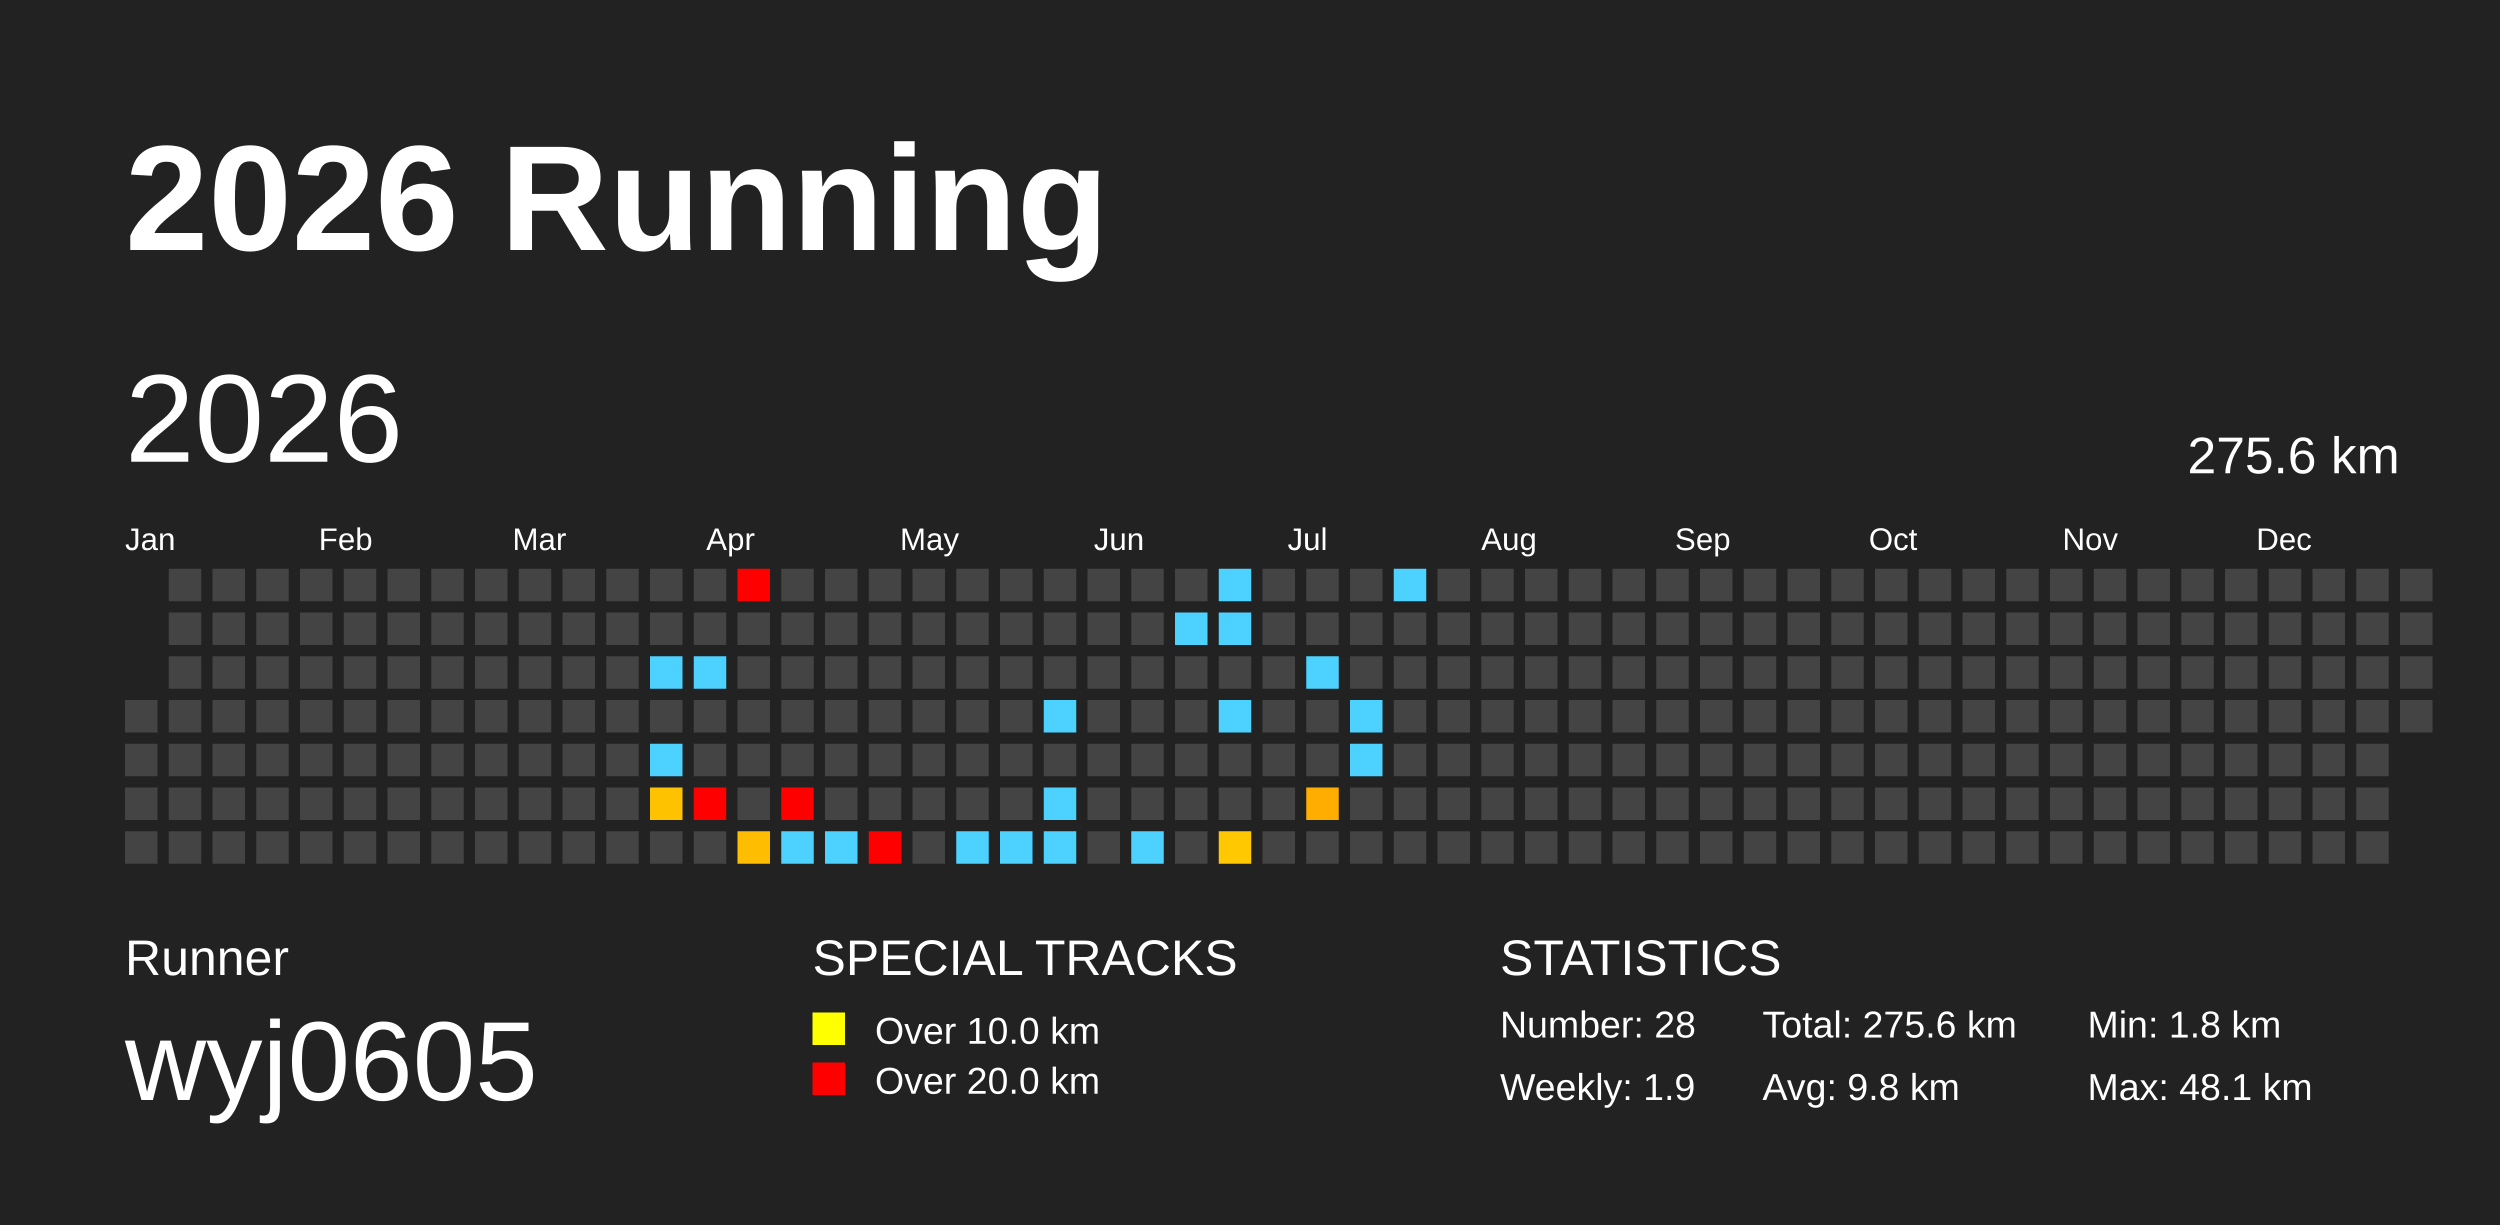
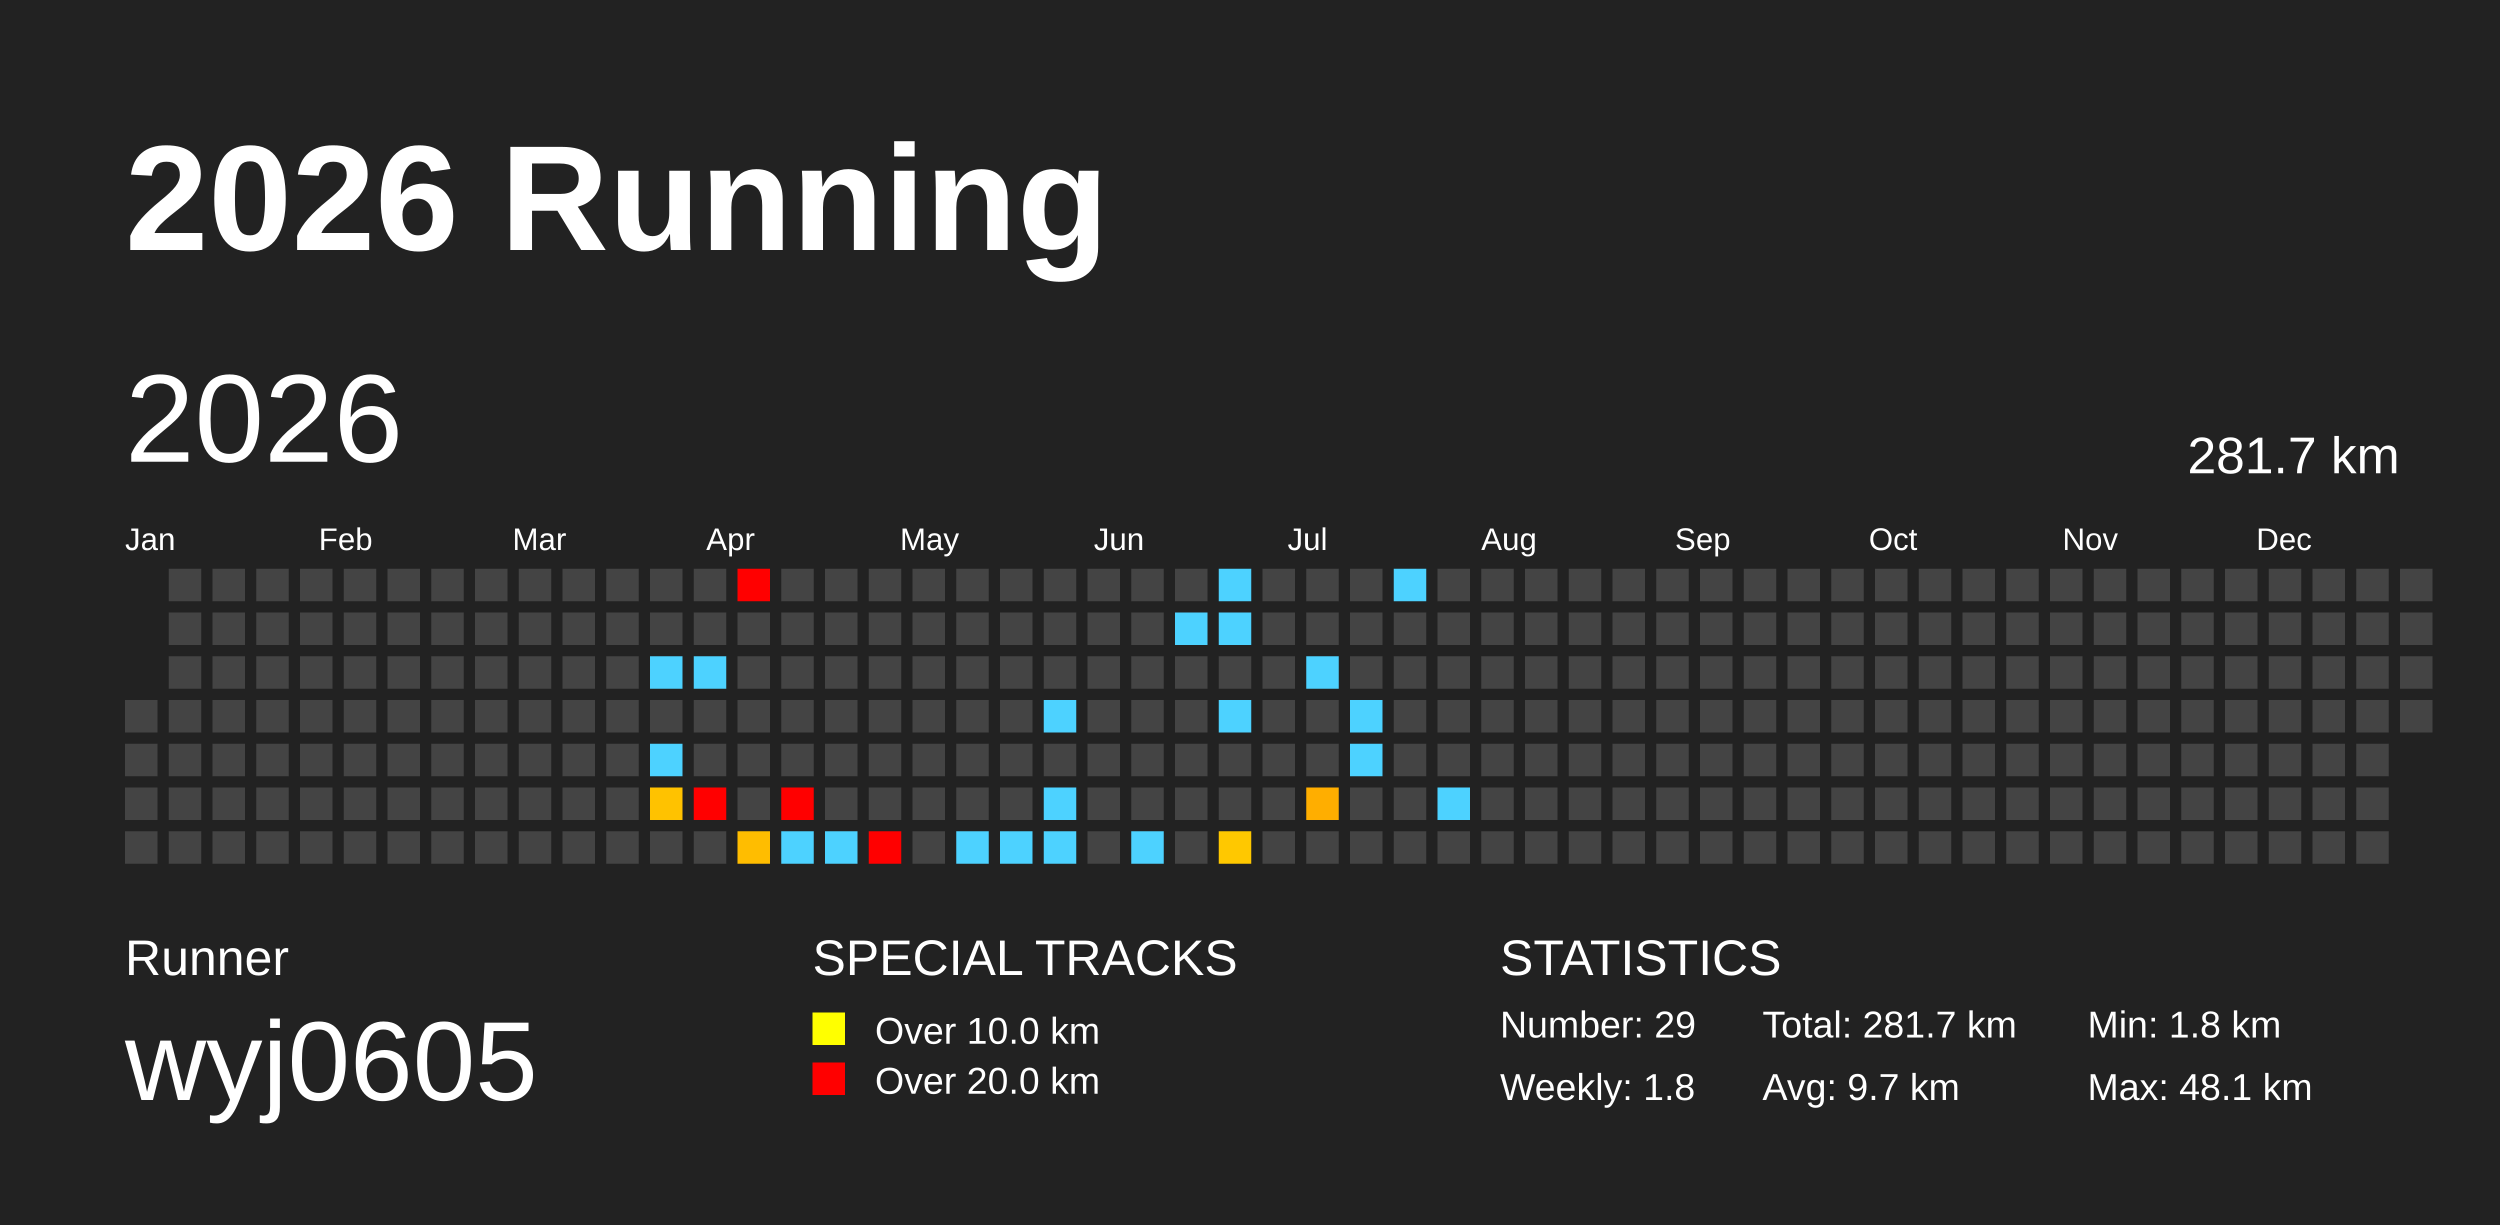
<svg xmlns="http://www.w3.org/2000/svg" baseProfile="full" height="98mm" version="1.1" viewBox="0,0,200,98" width="200mm">
  <defs />
  <rect fill="#222222" height="98" width="200" x="0" y="0" />
  <text fill="#FFFFFF" style="font-size:12px; font-family:Arial; font-weight:bold;" x="10" y="20">2026 Running</text>
  <text fill="#FFFFFF" style="font-size:4px; font-family:Arial" x="10" y="78">Runner</text>
  <text fill="#FFFFFF" style="font-size:9px; font-family:Arial" x="10" y="88">wyj0605</text>
  <text fill="#FFFFFF" style="font-size:4px; font-family:Arial" x="65" y="78">SPECIAL TRACKS</text>
  <rect fill="yellow" height="2.6" width="2.6" x="65" y="81" />
  <text fill="#FFFFFF" style="font-size:3px; font-family:Arial" x="70" y="83.5">Over 10.0 km</text>
  <rect fill="red" height="2.6" width="2.6" x="65" y="85" />
  <text fill="#FFFFFF" style="font-size:3px; font-family:Arial" x="70" y="87.5">Over 20.0 km</text>
  <text fill="#FFFFFF" style="font-size:4px; font-family:Arial" x="120" y="78">STATISTICS</text>
-   <text fill="#FFFFFF" style="font-size:3px; font-family:Arial" x="120" y="83">Number: 28</text>
-   <text fill="#FFFFFF" style="font-size:3px; font-family:Arial" x="120" y="88">Weekly: 1.9</text>
-   <text fill="#FFFFFF" style="font-size:3px; font-family:Arial" x="141" y="83">Total: 275.6 km</text>
-   <text fill="#FFFFFF" style="font-size:3px; font-family:Arial" x="141" y="88">Avg: 9.8 km</text>
+   <text fill="#FFFFFF" style="font-size:3px; font-family:Arial" x="120" y="83">Number: 29</text>
+   <text fill="#FFFFFF" style="font-size:3px; font-family:Arial" x="120" y="88">Weekly: 1.8</text>
+   <text fill="#FFFFFF" style="font-size:3px; font-family:Arial" x="141" y="83">Total: 281.7 km</text>
+   <text fill="#FFFFFF" style="font-size:3px; font-family:Arial" x="141" y="88">Avg: 9.7 km</text>
  <text fill="#FFFFFF" style="font-size:3px; font-family:Arial" x="167" y="83">Min: 1.8 km</text>
  <text fill="#FFFFFF" style="font-size:3px; font-family:Arial" x="167" y="88">Max: 48.1 km</text>
  <text dominant-baseline="hanging" fill="#FFFFFF" style="font-size:10.0px; font-family:Arial;" x="10" y="30">2026</text>
-   <text dominant-baseline="hanging" fill="#FFFFFF" style="font-size:4.125px; font-family:Arial;" x="175" y="35">275.6 km</text>
+   <text dominant-baseline="hanging" fill="#FFFFFF" style="font-size:4.125px; font-family:Arial;" x="175" y="35">281.7 km</text>
  <text fill="#FFFFFF" style="font-size:2.5px; font-family:Arial" x="10.0" y="44">Jan</text>
  <text fill="#FFFFFF" style="font-size:2.5px; font-family:Arial" x="25.5" y="44">Feb</text>
  <text fill="#FFFFFF" style="font-size:2.5px; font-family:Arial" x="41.0" y="44">Mar</text>
  <text fill="#FFFFFF" style="font-size:2.5px; font-family:Arial" x="56.5" y="44">Apr</text>
  <text fill="#FFFFFF" style="font-size:2.5px; font-family:Arial" x="72.0" y="44">May</text>
  <text fill="#FFFFFF" style="font-size:2.5px; font-family:Arial" x="87.5" y="44">Jun</text>
  <text fill="#FFFFFF" style="font-size:2.5px; font-family:Arial" x="103.0" y="44">Jul</text>
  <text fill="#FFFFFF" style="font-size:2.5px; font-family:Arial" x="118.5" y="44">Aug</text>
  <text fill="#FFFFFF" style="font-size:2.5px; font-family:Arial" x="134.0" y="44">Sep</text>
  <text fill="#FFFFFF" style="font-size:2.5px; font-family:Arial" x="149.5" y="44">Oct</text>
  <text fill="#FFFFFF" style="font-size:2.5px; font-family:Arial" x="165.0" y="44">Nov</text>
  <text fill="#FFFFFF" style="font-size:2.5px; font-family:Arial" x="180.5" y="44">Dec</text>
  <rect fill="#444444" height="2.6" width="2.6" x="10.0" y="56.0" />
  <rect fill="#444444" height="2.6" width="2.6" x="10.0" y="59.5" />
  <rect fill="#444444" height="2.6" width="2.6" x="10.0" y="63.0" />
  <rect fill="#444444" height="2.6" width="2.6" x="10.0" y="66.5" />
  <rect fill="#444444" height="2.6" width="2.6" x="13.5" y="45.5" />
  <rect fill="#444444" height="2.6" width="2.6" x="13.5" y="49.0" />
  <rect fill="#444444" height="2.6" width="2.6" x="13.5" y="52.5" />
  <rect fill="#444444" height="2.6" width="2.6" x="13.5" y="56.0" />
  <rect fill="#444444" height="2.6" width="2.6" x="13.5" y="59.5" />
  <rect fill="#444444" height="2.6" width="2.6" x="13.5" y="63.0" />
  <rect fill="#444444" height="2.6" width="2.6" x="13.5" y="66.5" />
  <rect fill="#444444" height="2.6" width="2.6" x="17.0" y="45.5" />
  <rect fill="#444444" height="2.6" width="2.6" x="17.0" y="49.0" />
  <rect fill="#444444" height="2.6" width="2.6" x="17.0" y="52.5" />
  <rect fill="#444444" height="2.6" width="2.6" x="17.0" y="56.0" />
  <rect fill="#444444" height="2.6" width="2.6" x="17.0" y="59.5" />
  <rect fill="#444444" height="2.6" width="2.6" x="17.0" y="63.0" />
  <rect fill="#444444" height="2.6" width="2.6" x="17.0" y="66.5" />
  <rect fill="#444444" height="2.6" width="2.6" x="20.5" y="45.5" />
  <rect fill="#444444" height="2.6" width="2.6" x="20.5" y="49.0" />
  <rect fill="#444444" height="2.6" width="2.6" x="20.5" y="52.5" />
  <rect fill="#444444" height="2.6" width="2.6" x="20.5" y="56.0" />
  <rect fill="#444444" height="2.6" width="2.6" x="20.5" y="59.5" />
  <rect fill="#444444" height="2.6" width="2.6" x="20.5" y="63.0" />
  <rect fill="#444444" height="2.6" width="2.6" x="20.5" y="66.5" />
  <rect fill="#444444" height="2.6" width="2.6" x="24.0" y="45.5" />
  <rect fill="#444444" height="2.6" width="2.6" x="24.0" y="49.0" />
  <rect fill="#444444" height="2.6" width="2.6" x="24.0" y="52.5" />
  <rect fill="#444444" height="2.6" width="2.6" x="24.0" y="56.0" />
  <rect fill="#444444" height="2.6" width="2.6" x="24.0" y="59.5" />
  <rect fill="#444444" height="2.6" width="2.6" x="24.0" y="63.0" />
  <rect fill="#444444" height="2.6" width="2.6" x="24.0" y="66.5" />
  <rect fill="#444444" height="2.6" width="2.6" x="27.5" y="45.5" />
  <rect fill="#444444" height="2.6" width="2.6" x="27.5" y="49.0" />
  <rect fill="#444444" height="2.6" width="2.6" x="27.5" y="52.5" />
  <rect fill="#444444" height="2.6" width="2.6" x="27.5" y="56.0" />
  <rect fill="#444444" height="2.6" width="2.6" x="27.5" y="59.5" />
  <rect fill="#444444" height="2.6" width="2.6" x="27.5" y="63.0" />
  <rect fill="#444444" height="2.6" width="2.6" x="27.5" y="66.5" />
  <rect fill="#444444" height="2.6" width="2.6" x="31.0" y="45.5" />
  <rect fill="#444444" height="2.6" width="2.6" x="31.0" y="49.0" />
  <rect fill="#444444" height="2.6" width="2.6" x="31.0" y="52.5" />
  <rect fill="#444444" height="2.6" width="2.6" x="31.0" y="56.0" />
  <rect fill="#444444" height="2.6" width="2.6" x="31.0" y="59.5" />
  <rect fill="#444444" height="2.6" width="2.6" x="31.0" y="63.0" />
  <rect fill="#444444" height="2.6" width="2.6" x="31.0" y="66.5" />
  <rect fill="#444444" height="2.6" width="2.6" x="34.5" y="45.5" />
  <rect fill="#444444" height="2.6" width="2.6" x="34.5" y="49.0" />
  <rect fill="#444444" height="2.6" width="2.6" x="34.5" y="52.5" />
  <rect fill="#444444" height="2.6" width="2.6" x="34.5" y="56.0" />
  <rect fill="#444444" height="2.6" width="2.6" x="34.5" y="59.5" />
  <rect fill="#444444" height="2.6" width="2.6" x="34.5" y="63.0" />
  <rect fill="#444444" height="2.6" width="2.6" x="34.5" y="66.5" />
  <rect fill="#444444" height="2.6" width="2.6" x="38.0" y="45.5" />
  <rect fill="#444444" height="2.6" width="2.6" x="38.0" y="49.0" />
  <rect fill="#444444" height="2.6" width="2.6" x="38.0" y="52.5" />
  <rect fill="#444444" height="2.6" width="2.6" x="38.0" y="56.0" />
  <rect fill="#444444" height="2.6" width="2.6" x="38.0" y="59.5" />
  <rect fill="#444444" height="2.6" width="2.6" x="38.0" y="63.0" />
  <rect fill="#444444" height="2.6" width="2.6" x="38.0" y="66.5" />
  <rect fill="#444444" height="2.6" width="2.6" x="41.5" y="45.5" />
  <rect fill="#444444" height="2.6" width="2.6" x="41.5" y="49.0" />
  <rect fill="#444444" height="2.6" width="2.6" x="41.5" y="52.5" />
  <rect fill="#444444" height="2.6" width="2.6" x="41.5" y="56.0" />
  <rect fill="#444444" height="2.6" width="2.6" x="41.5" y="59.5" />
  <rect fill="#444444" height="2.6" width="2.6" x="41.5" y="63.0" />
  <rect fill="#444444" height="2.6" width="2.6" x="41.5" y="66.5" />
  <rect fill="#444444" height="2.6" width="2.6" x="45.0" y="45.5" />
  <rect fill="#444444" height="2.6" width="2.6" x="45.0" y="49.0" />
  <rect fill="#444444" height="2.6" width="2.6" x="45.0" y="52.5" />
  <rect fill="#444444" height="2.6" width="2.6" x="45.0" y="56.0" />
  <rect fill="#444444" height="2.6" width="2.6" x="45.0" y="59.5" />
  <rect fill="#444444" height="2.6" width="2.6" x="45.0" y="63.0" />
  <rect fill="#444444" height="2.6" width="2.6" x="45.0" y="66.5" />
  <rect fill="#444444" height="2.6" width="2.6" x="48.5" y="45.5" />
  <rect fill="#444444" height="2.6" width="2.6" x="48.5" y="49.0" />
  <rect fill="#444444" height="2.6" width="2.6" x="48.5" y="52.5" />
  <rect fill="#444444" height="2.6" width="2.6" x="48.5" y="56.0" />
  <rect fill="#444444" height="2.6" width="2.6" x="48.5" y="59.5" />
  <rect fill="#444444" height="2.6" width="2.6" x="48.5" y="63.0" />
  <rect fill="#444444" height="2.6" width="2.6" x="48.5" y="66.5" />
  <rect fill="#444444" height="2.6" width="2.6" x="52.0" y="45.5" />
  <rect fill="#444444" height="2.6" width="2.6" x="52.0" y="49.0" />
  <rect fill="#4dd2ff" height="2.6" width="2.6" x="52.0" y="52.5" />
  <rect fill="#444444" height="2.6" width="2.6" x="52.0" y="56.0" />
  <rect fill="#4dd2ff" height="2.6" width="2.6" x="52.0" y="59.5" />
  <rect fill="#ffc200" height="2.6" width="2.6" x="52.0" y="63.0" />
  <rect fill="#444444" height="2.6" width="2.6" x="52.0" y="66.5" />
  <rect fill="#444444" height="2.6" width="2.6" x="55.5" y="45.5" />
  <rect fill="#444444" height="2.6" width="2.6" x="55.5" y="49.0" />
  <rect fill="#4dd2ff" height="2.6" width="2.6" x="55.5" y="52.5" />
  <rect fill="#444444" height="2.6" width="2.6" x="55.5" y="56.0" />
  <rect fill="#444444" height="2.6" width="2.6" x="55.5" y="59.5" />
  <rect fill="red" height="2.6" width="2.6" x="55.5" y="63.0" />
  <rect fill="#444444" height="2.6" width="2.6" x="55.5" y="66.5" />
  <rect fill="red" height="2.6" width="2.6" x="59.0" y="45.5" />
  <rect fill="#444444" height="2.6" width="2.6" x="59.0" y="49.0" />
  <rect fill="#444444" height="2.6" width="2.6" x="59.0" y="52.5" />
  <rect fill="#444444" height="2.6" width="2.6" x="59.0" y="56.0" />
  <rect fill="#444444" height="2.6" width="2.6" x="59.0" y="59.5" />
  <rect fill="#444444" height="2.6" width="2.6" x="59.0" y="63.0" />
  <rect fill="#ffbd00" height="2.6" width="2.6" x="59.0" y="66.5" />
  <rect fill="#444444" height="2.6" width="2.6" x="62.5" y="45.5" />
  <rect fill="#444444" height="2.6" width="2.6" x="62.5" y="49.0" />
  <rect fill="#444444" height="2.6" width="2.6" x="62.5" y="52.5" />
  <rect fill="#444444" height="2.6" width="2.6" x="62.5" y="56.0" />
  <rect fill="#444444" height="2.6" width="2.6" x="62.5" y="59.5" />
  <rect fill="red" height="2.6" width="2.6" x="62.5" y="63.0" />
  <rect fill="#4dd2ff" height="2.6" width="2.6" x="62.5" y="66.5" />
  <rect fill="#444444" height="2.6" width="2.6" x="66.0" y="45.5" />
  <rect fill="#444444" height="2.6" width="2.6" x="66.0" y="49.0" />
  <rect fill="#444444" height="2.6" width="2.6" x="66.0" y="52.5" />
  <rect fill="#444444" height="2.6" width="2.6" x="66.0" y="56.0" />
  <rect fill="#444444" height="2.6" width="2.6" x="66.0" y="59.5" />
  <rect fill="#444444" height="2.6" width="2.6" x="66.0" y="63.0" />
  <rect fill="#4dd2ff" height="2.6" width="2.6" x="66.0" y="66.5" />
  <rect fill="#444444" height="2.6" width="2.6" x="69.5" y="45.5" />
  <rect fill="#444444" height="2.6" width="2.6" x="69.5" y="49.0" />
  <rect fill="#444444" height="2.6" width="2.6" x="69.5" y="52.5" />
  <rect fill="#444444" height="2.6" width="2.6" x="69.5" y="56.0" />
  <rect fill="#444444" height="2.6" width="2.6" x="69.5" y="59.5" />
  <rect fill="#444444" height="2.6" width="2.6" x="69.5" y="63.0" />
  <rect fill="red" height="2.6" width="2.6" x="69.5" y="66.5" />
  <rect fill="#444444" height="2.6" width="2.6" x="73.0" y="45.5" />
  <rect fill="#444444" height="2.6" width="2.6" x="73.0" y="49.0" />
  <rect fill="#444444" height="2.6" width="2.6" x="73.0" y="52.5" />
  <rect fill="#444444" height="2.6" width="2.6" x="73.0" y="56.0" />
  <rect fill="#444444" height="2.6" width="2.6" x="73.0" y="59.5" />
  <rect fill="#444444" height="2.6" width="2.6" x="73.0" y="63.0" />
  <rect fill="#444444" height="2.6" width="2.6" x="73.0" y="66.5" />
  <rect fill="#444444" height="2.6" width="2.6" x="76.5" y="45.5" />
  <rect fill="#444444" height="2.6" width="2.6" x="76.5" y="49.0" />
  <rect fill="#444444" height="2.6" width="2.6" x="76.5" y="52.5" />
  <rect fill="#444444" height="2.6" width="2.6" x="76.5" y="56.0" />
  <rect fill="#444444" height="2.6" width="2.6" x="76.5" y="59.5" />
  <rect fill="#444444" height="2.6" width="2.6" x="76.5" y="63.0" />
  <rect fill="#4dd2ff" height="2.6" width="2.6" x="76.5" y="66.5" />
  <rect fill="#444444" height="2.6" width="2.6" x="80.0" y="45.5" />
  <rect fill="#444444" height="2.6" width="2.6" x="80.0" y="49.0" />
  <rect fill="#444444" height="2.6" width="2.6" x="80.0" y="52.5" />
  <rect fill="#444444" height="2.6" width="2.6" x="80.0" y="56.0" />
  <rect fill="#444444" height="2.6" width="2.6" x="80.0" y="59.5" />
  <rect fill="#444444" height="2.6" width="2.6" x="80.0" y="63.0" />
  <rect fill="#4dd2ff" height="2.6" width="2.6" x="80.0" y="66.5" />
  <rect fill="#444444" height="2.6" width="2.6" x="83.5" y="45.5" />
  <rect fill="#444444" height="2.6" width="2.6" x="83.5" y="49.0" />
  <rect fill="#444444" height="2.6" width="2.6" x="83.5" y="52.5" />
  <rect fill="#4dd2ff" height="2.6" width="2.6" x="83.5" y="56.0" />
  <rect fill="#444444" height="2.6" width="2.6" x="83.5" y="59.5" />
  <rect fill="#4dd2ff" height="2.6" width="2.6" x="83.5" y="63.0" />
  <rect fill="#4dd2ff" height="2.6" width="2.6" x="83.5" y="66.5" />
  <rect fill="#444444" height="2.6" width="2.6" x="87.0" y="45.5" />
  <rect fill="#444444" height="2.6" width="2.6" x="87.0" y="49.0" />
  <rect fill="#444444" height="2.6" width="2.6" x="87.0" y="52.5" />
  <rect fill="#444444" height="2.6" width="2.6" x="87.0" y="56.0" />
  <rect fill="#444444" height="2.6" width="2.6" x="87.0" y="59.5" />
  <rect fill="#444444" height="2.6" width="2.6" x="87.0" y="63.0" />
  <rect fill="#444444" height="2.6" width="2.6" x="87.0" y="66.5" />
  <rect fill="#444444" height="2.6" width="2.6" x="90.5" y="45.5" />
  <rect fill="#444444" height="2.6" width="2.6" x="90.5" y="49.0" />
  <rect fill="#444444" height="2.6" width="2.6" x="90.5" y="52.5" />
  <rect fill="#444444" height="2.6" width="2.6" x="90.5" y="56.0" />
  <rect fill="#444444" height="2.6" width="2.6" x="90.5" y="59.5" />
  <rect fill="#444444" height="2.6" width="2.6" x="90.5" y="63.0" />
  <rect fill="#4dd2ff" height="2.6" width="2.6" x="90.5" y="66.5" />
  <rect fill="#444444" height="2.6" width="2.6" x="94.0" y="45.5" />
  <rect fill="#4dd2ff" height="2.6" width="2.6" x="94.0" y="49.0" />
  <rect fill="#444444" height="2.6" width="2.6" x="94.0" y="52.5" />
  <rect fill="#444444" height="2.6" width="2.6" x="94.0" y="56.0" />
  <rect fill="#444444" height="2.6" width="2.6" x="94.0" y="59.5" />
  <rect fill="#444444" height="2.6" width="2.6" x="94.0" y="63.0" />
  <rect fill="#444444" height="2.6" width="2.6" x="94.0" y="66.5" />
  <rect fill="#4dd2ff" height="2.6" width="2.6" x="97.5" y="45.5" />
  <rect fill="#4dd2ff" height="2.6" width="2.6" x="97.5" y="49.0" />
  <rect fill="#444444" height="2.6" width="2.6" x="97.5" y="52.5" />
  <rect fill="#4dd2ff" height="2.6" width="2.6" x="97.5" y="56.0" />
  <rect fill="#444444" height="2.6" width="2.6" x="97.5" y="59.5" />
  <rect fill="#444444" height="2.6" width="2.6" x="97.5" y="63.0" />
  <rect fill="#ffc800" height="2.6" width="2.6" x="97.5" y="66.5" />
  <rect fill="#444444" height="2.6" width="2.6" x="101.0" y="45.5" />
  <rect fill="#444444" height="2.6" width="2.6" x="101.0" y="49.0" />
  <rect fill="#444444" height="2.6" width="2.6" x="101.0" y="52.5" />
  <rect fill="#444444" height="2.6" width="2.6" x="101.0" y="56.0" />
  <rect fill="#444444" height="2.6" width="2.6" x="101.0" y="59.5" />
  <rect fill="#444444" height="2.6" width="2.6" x="101.0" y="63.0" />
  <rect fill="#444444" height="2.6" width="2.6" x="101.0" y="66.5" />
  <rect fill="#444444" height="2.6" width="2.6" x="104.5" y="45.5" />
  <rect fill="#444444" height="2.6" width="2.6" x="104.5" y="49.0" />
  <rect fill="#4dd2ff" height="2.6" width="2.6" x="104.5" y="52.5" />
  <rect fill="#444444" height="2.6" width="2.6" x="104.5" y="56.0" />
  <rect fill="#444444" height="2.6" width="2.6" x="104.5" y="59.5" />
  <rect fill="#ffae00" height="2.6" width="2.6" x="104.5" y="63.0" />
  <rect fill="#444444" height="2.6" width="2.6" x="104.5" y="66.5" />
  <rect fill="#444444" height="2.6" width="2.6" x="108.0" y="45.5" />
  <rect fill="#444444" height="2.6" width="2.6" x="108.0" y="49.0" />
  <rect fill="#444444" height="2.6" width="2.6" x="108.0" y="52.5" />
  <rect fill="#4dd2ff" height="2.6" width="2.6" x="108.0" y="56.0" />
  <rect fill="#4dd2ff" height="2.6" width="2.6" x="108.0" y="59.5" />
  <rect fill="#444444" height="2.6" width="2.6" x="108.0" y="63.0" />
  <rect fill="#444444" height="2.6" width="2.6" x="108.0" y="66.5" />
  <rect fill="#4dd2ff" height="2.6" width="2.6" x="111.5" y="45.5" />
  <rect fill="#444444" height="2.6" width="2.6" x="111.5" y="49.0" />
  <rect fill="#444444" height="2.6" width="2.6" x="111.5" y="52.5" />
  <rect fill="#444444" height="2.6" width="2.6" x="111.5" y="56.0" />
  <rect fill="#444444" height="2.6" width="2.6" x="111.5" y="59.5" />
  <rect fill="#444444" height="2.6" width="2.6" x="111.5" y="63.0" />
  <rect fill="#444444" height="2.6" width="2.6" x="111.5" y="66.5" />
  <rect fill="#444444" height="2.6" width="2.6" x="115.0" y="45.5" />
  <rect fill="#444444" height="2.6" width="2.6" x="115.0" y="49.0" />
  <rect fill="#444444" height="2.6" width="2.6" x="115.0" y="52.5" />
  <rect fill="#444444" height="2.6" width="2.6" x="115.0" y="56.0" />
  <rect fill="#444444" height="2.6" width="2.6" x="115.0" y="59.5" />
-   <rect fill="#444444" height="2.6" width="2.6" x="115.0" y="63.0" />
+   <rect fill="#4dd2ff" height="2.6" width="2.6" x="115.0" y="63.0" />
  <rect fill="#444444" height="2.6" width="2.6" x="115.0" y="66.5" />
  <rect fill="#444444" height="2.6" width="2.6" x="118.5" y="45.5" />
  <rect fill="#444444" height="2.6" width="2.6" x="118.5" y="49.0" />
  <rect fill="#444444" height="2.6" width="2.6" x="118.5" y="52.5" />
  <rect fill="#444444" height="2.6" width="2.6" x="118.5" y="56.0" />
  <rect fill="#444444" height="2.6" width="2.6" x="118.5" y="59.5" />
  <rect fill="#444444" height="2.6" width="2.6" x="118.5" y="63.0" />
  <rect fill="#444444" height="2.6" width="2.6" x="118.5" y="66.5" />
  <rect fill="#444444" height="2.6" width="2.6" x="122.0" y="45.5" />
  <rect fill="#444444" height="2.6" width="2.6" x="122.0" y="49.0" />
  <rect fill="#444444" height="2.6" width="2.6" x="122.0" y="52.5" />
  <rect fill="#444444" height="2.6" width="2.6" x="122.0" y="56.0" />
  <rect fill="#444444" height="2.6" width="2.6" x="122.0" y="59.5" />
  <rect fill="#444444" height="2.6" width="2.6" x="122.0" y="63.0" />
  <rect fill="#444444" height="2.6" width="2.6" x="122.0" y="66.5" />
  <rect fill="#444444" height="2.6" width="2.6" x="125.5" y="45.5" />
  <rect fill="#444444" height="2.6" width="2.6" x="125.5" y="49.0" />
  <rect fill="#444444" height="2.6" width="2.6" x="125.5" y="52.5" />
  <rect fill="#444444" height="2.6" width="2.6" x="125.5" y="56.0" />
  <rect fill="#444444" height="2.6" width="2.6" x="125.5" y="59.5" />
  <rect fill="#444444" height="2.6" width="2.6" x="125.5" y="63.0" />
  <rect fill="#444444" height="2.6" width="2.6" x="125.5" y="66.5" />
  <rect fill="#444444" height="2.6" width="2.6" x="129.0" y="45.5" />
  <rect fill="#444444" height="2.6" width="2.6" x="129.0" y="49.0" />
  <rect fill="#444444" height="2.6" width="2.6" x="129.0" y="52.5" />
  <rect fill="#444444" height="2.6" width="2.6" x="129.0" y="56.0" />
  <rect fill="#444444" height="2.6" width="2.6" x="129.0" y="59.5" />
  <rect fill="#444444" height="2.6" width="2.6" x="129.0" y="63.0" />
  <rect fill="#444444" height="2.6" width="2.6" x="129.0" y="66.5" />
  <rect fill="#444444" height="2.6" width="2.6" x="132.5" y="45.5" />
  <rect fill="#444444" height="2.6" width="2.6" x="132.5" y="49.0" />
  <rect fill="#444444" height="2.6" width="2.6" x="132.5" y="52.5" />
  <rect fill="#444444" height="2.6" width="2.6" x="132.5" y="56.0" />
  <rect fill="#444444" height="2.6" width="2.6" x="132.5" y="59.5" />
  <rect fill="#444444" height="2.6" width="2.6" x="132.5" y="63.0" />
  <rect fill="#444444" height="2.6" width="2.6" x="132.5" y="66.5" />
  <rect fill="#444444" height="2.6" width="2.6" x="136.0" y="45.5" />
  <rect fill="#444444" height="2.6" width="2.6" x="136.0" y="49.0" />
  <rect fill="#444444" height="2.6" width="2.6" x="136.0" y="52.5" />
  <rect fill="#444444" height="2.6" width="2.6" x="136.0" y="56.0" />
  <rect fill="#444444" height="2.6" width="2.6" x="136.0" y="59.5" />
  <rect fill="#444444" height="2.6" width="2.6" x="136.0" y="63.0" />
  <rect fill="#444444" height="2.6" width="2.6" x="136.0" y="66.5" />
  <rect fill="#444444" height="2.6" width="2.6" x="139.5" y="45.5" />
  <rect fill="#444444" height="2.6" width="2.6" x="139.5" y="49.0" />
  <rect fill="#444444" height="2.6" width="2.6" x="139.5" y="52.5" />
  <rect fill="#444444" height="2.6" width="2.6" x="139.5" y="56.0" />
  <rect fill="#444444" height="2.6" width="2.6" x="139.5" y="59.5" />
  <rect fill="#444444" height="2.6" width="2.6" x="139.5" y="63.0" />
  <rect fill="#444444" height="2.6" width="2.6" x="139.5" y="66.5" />
  <rect fill="#444444" height="2.6" width="2.6" x="143.0" y="45.5" />
  <rect fill="#444444" height="2.6" width="2.6" x="143.0" y="49.0" />
  <rect fill="#444444" height="2.6" width="2.6" x="143.0" y="52.5" />
  <rect fill="#444444" height="2.6" width="2.6" x="143.0" y="56.0" />
  <rect fill="#444444" height="2.6" width="2.6" x="143.0" y="59.5" />
  <rect fill="#444444" height="2.6" width="2.6" x="143.0" y="63.0" />
  <rect fill="#444444" height="2.6" width="2.6" x="143.0" y="66.5" />
  <rect fill="#444444" height="2.6" width="2.6" x="146.5" y="45.5" />
  <rect fill="#444444" height="2.6" width="2.6" x="146.5" y="49.0" />
  <rect fill="#444444" height="2.6" width="2.6" x="146.5" y="52.5" />
  <rect fill="#444444" height="2.6" width="2.6" x="146.5" y="56.0" />
  <rect fill="#444444" height="2.6" width="2.6" x="146.5" y="59.5" />
  <rect fill="#444444" height="2.6" width="2.6" x="146.5" y="63.0" />
  <rect fill="#444444" height="2.6" width="2.6" x="146.5" y="66.5" />
  <rect fill="#444444" height="2.6" width="2.6" x="150.0" y="45.5" />
  <rect fill="#444444" height="2.6" width="2.6" x="150.0" y="49.0" />
  <rect fill="#444444" height="2.6" width="2.6" x="150.0" y="52.5" />
  <rect fill="#444444" height="2.6" width="2.6" x="150.0" y="56.0" />
  <rect fill="#444444" height="2.6" width="2.6" x="150.0" y="59.5" />
  <rect fill="#444444" height="2.6" width="2.6" x="150.0" y="63.0" />
  <rect fill="#444444" height="2.6" width="2.6" x="150.0" y="66.5" />
  <rect fill="#444444" height="2.6" width="2.6" x="153.5" y="45.5" />
  <rect fill="#444444" height="2.6" width="2.6" x="153.5" y="49.0" />
  <rect fill="#444444" height="2.6" width="2.6" x="153.5" y="52.5" />
  <rect fill="#444444" height="2.6" width="2.6" x="153.5" y="56.0" />
  <rect fill="#444444" height="2.6" width="2.6" x="153.5" y="59.5" />
  <rect fill="#444444" height="2.6" width="2.6" x="153.5" y="63.0" />
  <rect fill="#444444" height="2.6" width="2.6" x="153.5" y="66.5" />
  <rect fill="#444444" height="2.6" width="2.6" x="157.0" y="45.5" />
  <rect fill="#444444" height="2.6" width="2.6" x="157.0" y="49.0" />
  <rect fill="#444444" height="2.6" width="2.6" x="157.0" y="52.5" />
  <rect fill="#444444" height="2.6" width="2.6" x="157.0" y="56.0" />
  <rect fill="#444444" height="2.6" width="2.6" x="157.0" y="59.5" />
  <rect fill="#444444" height="2.6" width="2.6" x="157.0" y="63.0" />
  <rect fill="#444444" height="2.6" width="2.6" x="157.0" y="66.5" />
  <rect fill="#444444" height="2.6" width="2.6" x="160.5" y="45.5" />
  <rect fill="#444444" height="2.6" width="2.6" x="160.5" y="49.0" />
  <rect fill="#444444" height="2.6" width="2.6" x="160.5" y="52.5" />
  <rect fill="#444444" height="2.6" width="2.6" x="160.5" y="56.0" />
  <rect fill="#444444" height="2.6" width="2.6" x="160.5" y="59.5" />
  <rect fill="#444444" height="2.6" width="2.6" x="160.5" y="63.0" />
  <rect fill="#444444" height="2.6" width="2.6" x="160.5" y="66.5" />
  <rect fill="#444444" height="2.6" width="2.6" x="164.0" y="45.5" />
  <rect fill="#444444" height="2.6" width="2.6" x="164.0" y="49.0" />
  <rect fill="#444444" height="2.6" width="2.6" x="164.0" y="52.5" />
  <rect fill="#444444" height="2.6" width="2.6" x="164.0" y="56.0" />
  <rect fill="#444444" height="2.6" width="2.6" x="164.0" y="59.5" />
  <rect fill="#444444" height="2.6" width="2.6" x="164.0" y="63.0" />
  <rect fill="#444444" height="2.6" width="2.6" x="164.0" y="66.5" />
  <rect fill="#444444" height="2.6" width="2.6" x="167.5" y="45.5" />
  <rect fill="#444444" height="2.6" width="2.6" x="167.5" y="49.0" />
  <rect fill="#444444" height="2.6" width="2.6" x="167.5" y="52.5" />
  <rect fill="#444444" height="2.6" width="2.6" x="167.5" y="56.0" />
  <rect fill="#444444" height="2.6" width="2.6" x="167.5" y="59.5" />
  <rect fill="#444444" height="2.6" width="2.6" x="167.5" y="63.0" />
  <rect fill="#444444" height="2.6" width="2.6" x="167.5" y="66.5" />
  <rect fill="#444444" height="2.6" width="2.6" x="171.0" y="45.5" />
  <rect fill="#444444" height="2.6" width="2.6" x="171.0" y="49.0" />
  <rect fill="#444444" height="2.6" width="2.6" x="171.0" y="52.5" />
  <rect fill="#444444" height="2.6" width="2.6" x="171.0" y="56.0" />
  <rect fill="#444444" height="2.6" width="2.6" x="171.0" y="59.5" />
  <rect fill="#444444" height="2.6" width="2.6" x="171.0" y="63.0" />
  <rect fill="#444444" height="2.6" width="2.6" x="171.0" y="66.5" />
  <rect fill="#444444" height="2.6" width="2.6" x="174.5" y="45.5" />
  <rect fill="#444444" height="2.6" width="2.6" x="174.5" y="49.0" />
  <rect fill="#444444" height="2.6" width="2.6" x="174.5" y="52.5" />
  <rect fill="#444444" height="2.6" width="2.6" x="174.5" y="56.0" />
  <rect fill="#444444" height="2.6" width="2.6" x="174.5" y="59.5" />
  <rect fill="#444444" height="2.6" width="2.6" x="174.5" y="63.0" />
  <rect fill="#444444" height="2.6" width="2.6" x="174.5" y="66.5" />
  <rect fill="#444444" height="2.6" width="2.6" x="178.0" y="45.5" />
  <rect fill="#444444" height="2.6" width="2.6" x="178.0" y="49.0" />
  <rect fill="#444444" height="2.6" width="2.6" x="178.0" y="52.5" />
  <rect fill="#444444" height="2.6" width="2.6" x="178.0" y="56.0" />
  <rect fill="#444444" height="2.6" width="2.6" x="178.0" y="59.5" />
  <rect fill="#444444" height="2.6" width="2.6" x="178.0" y="63.0" />
  <rect fill="#444444" height="2.6" width="2.6" x="178.0" y="66.5" />
  <rect fill="#444444" height="2.6" width="2.6" x="181.5" y="45.5" />
  <rect fill="#444444" height="2.6" width="2.6" x="181.5" y="49.0" />
  <rect fill="#444444" height="2.6" width="2.6" x="181.5" y="52.5" />
  <rect fill="#444444" height="2.6" width="2.6" x="181.5" y="56.0" />
  <rect fill="#444444" height="2.6" width="2.6" x="181.5" y="59.5" />
  <rect fill="#444444" height="2.6" width="2.6" x="181.5" y="63.0" />
  <rect fill="#444444" height="2.6" width="2.6" x="181.5" y="66.5" />
  <rect fill="#444444" height="2.6" width="2.6" x="185.0" y="45.5" />
  <rect fill="#444444" height="2.6" width="2.6" x="185.0" y="49.0" />
  <rect fill="#444444" height="2.6" width="2.6" x="185.0" y="52.5" />
  <rect fill="#444444" height="2.6" width="2.6" x="185.0" y="56.0" />
  <rect fill="#444444" height="2.6" width="2.6" x="185.0" y="59.5" />
  <rect fill="#444444" height="2.6" width="2.6" x="185.0" y="63.0" />
  <rect fill="#444444" height="2.6" width="2.6" x="185.0" y="66.5" />
  <rect fill="#444444" height="2.6" width="2.6" x="188.5" y="45.5" />
  <rect fill="#444444" height="2.6" width="2.6" x="188.5" y="49.0" />
  <rect fill="#444444" height="2.6" width="2.6" x="188.5" y="52.5" />
  <rect fill="#444444" height="2.6" width="2.6" x="188.5" y="56.0" />
  <rect fill="#444444" height="2.6" width="2.6" x="188.5" y="59.5" />
  <rect fill="#444444" height="2.6" width="2.6" x="188.5" y="63.0" />
  <rect fill="#444444" height="2.6" width="2.6" x="188.5" y="66.5" />
  <rect fill="#444444" height="2.6" width="2.6" x="192.0" y="45.5" />
  <rect fill="#444444" height="2.6" width="2.6" x="192.0" y="49.0" />
  <rect fill="#444444" height="2.6" width="2.6" x="192.0" y="52.5" />
  <rect fill="#444444" height="2.6" width="2.6" x="192.0" y="56.0" />
</svg>
